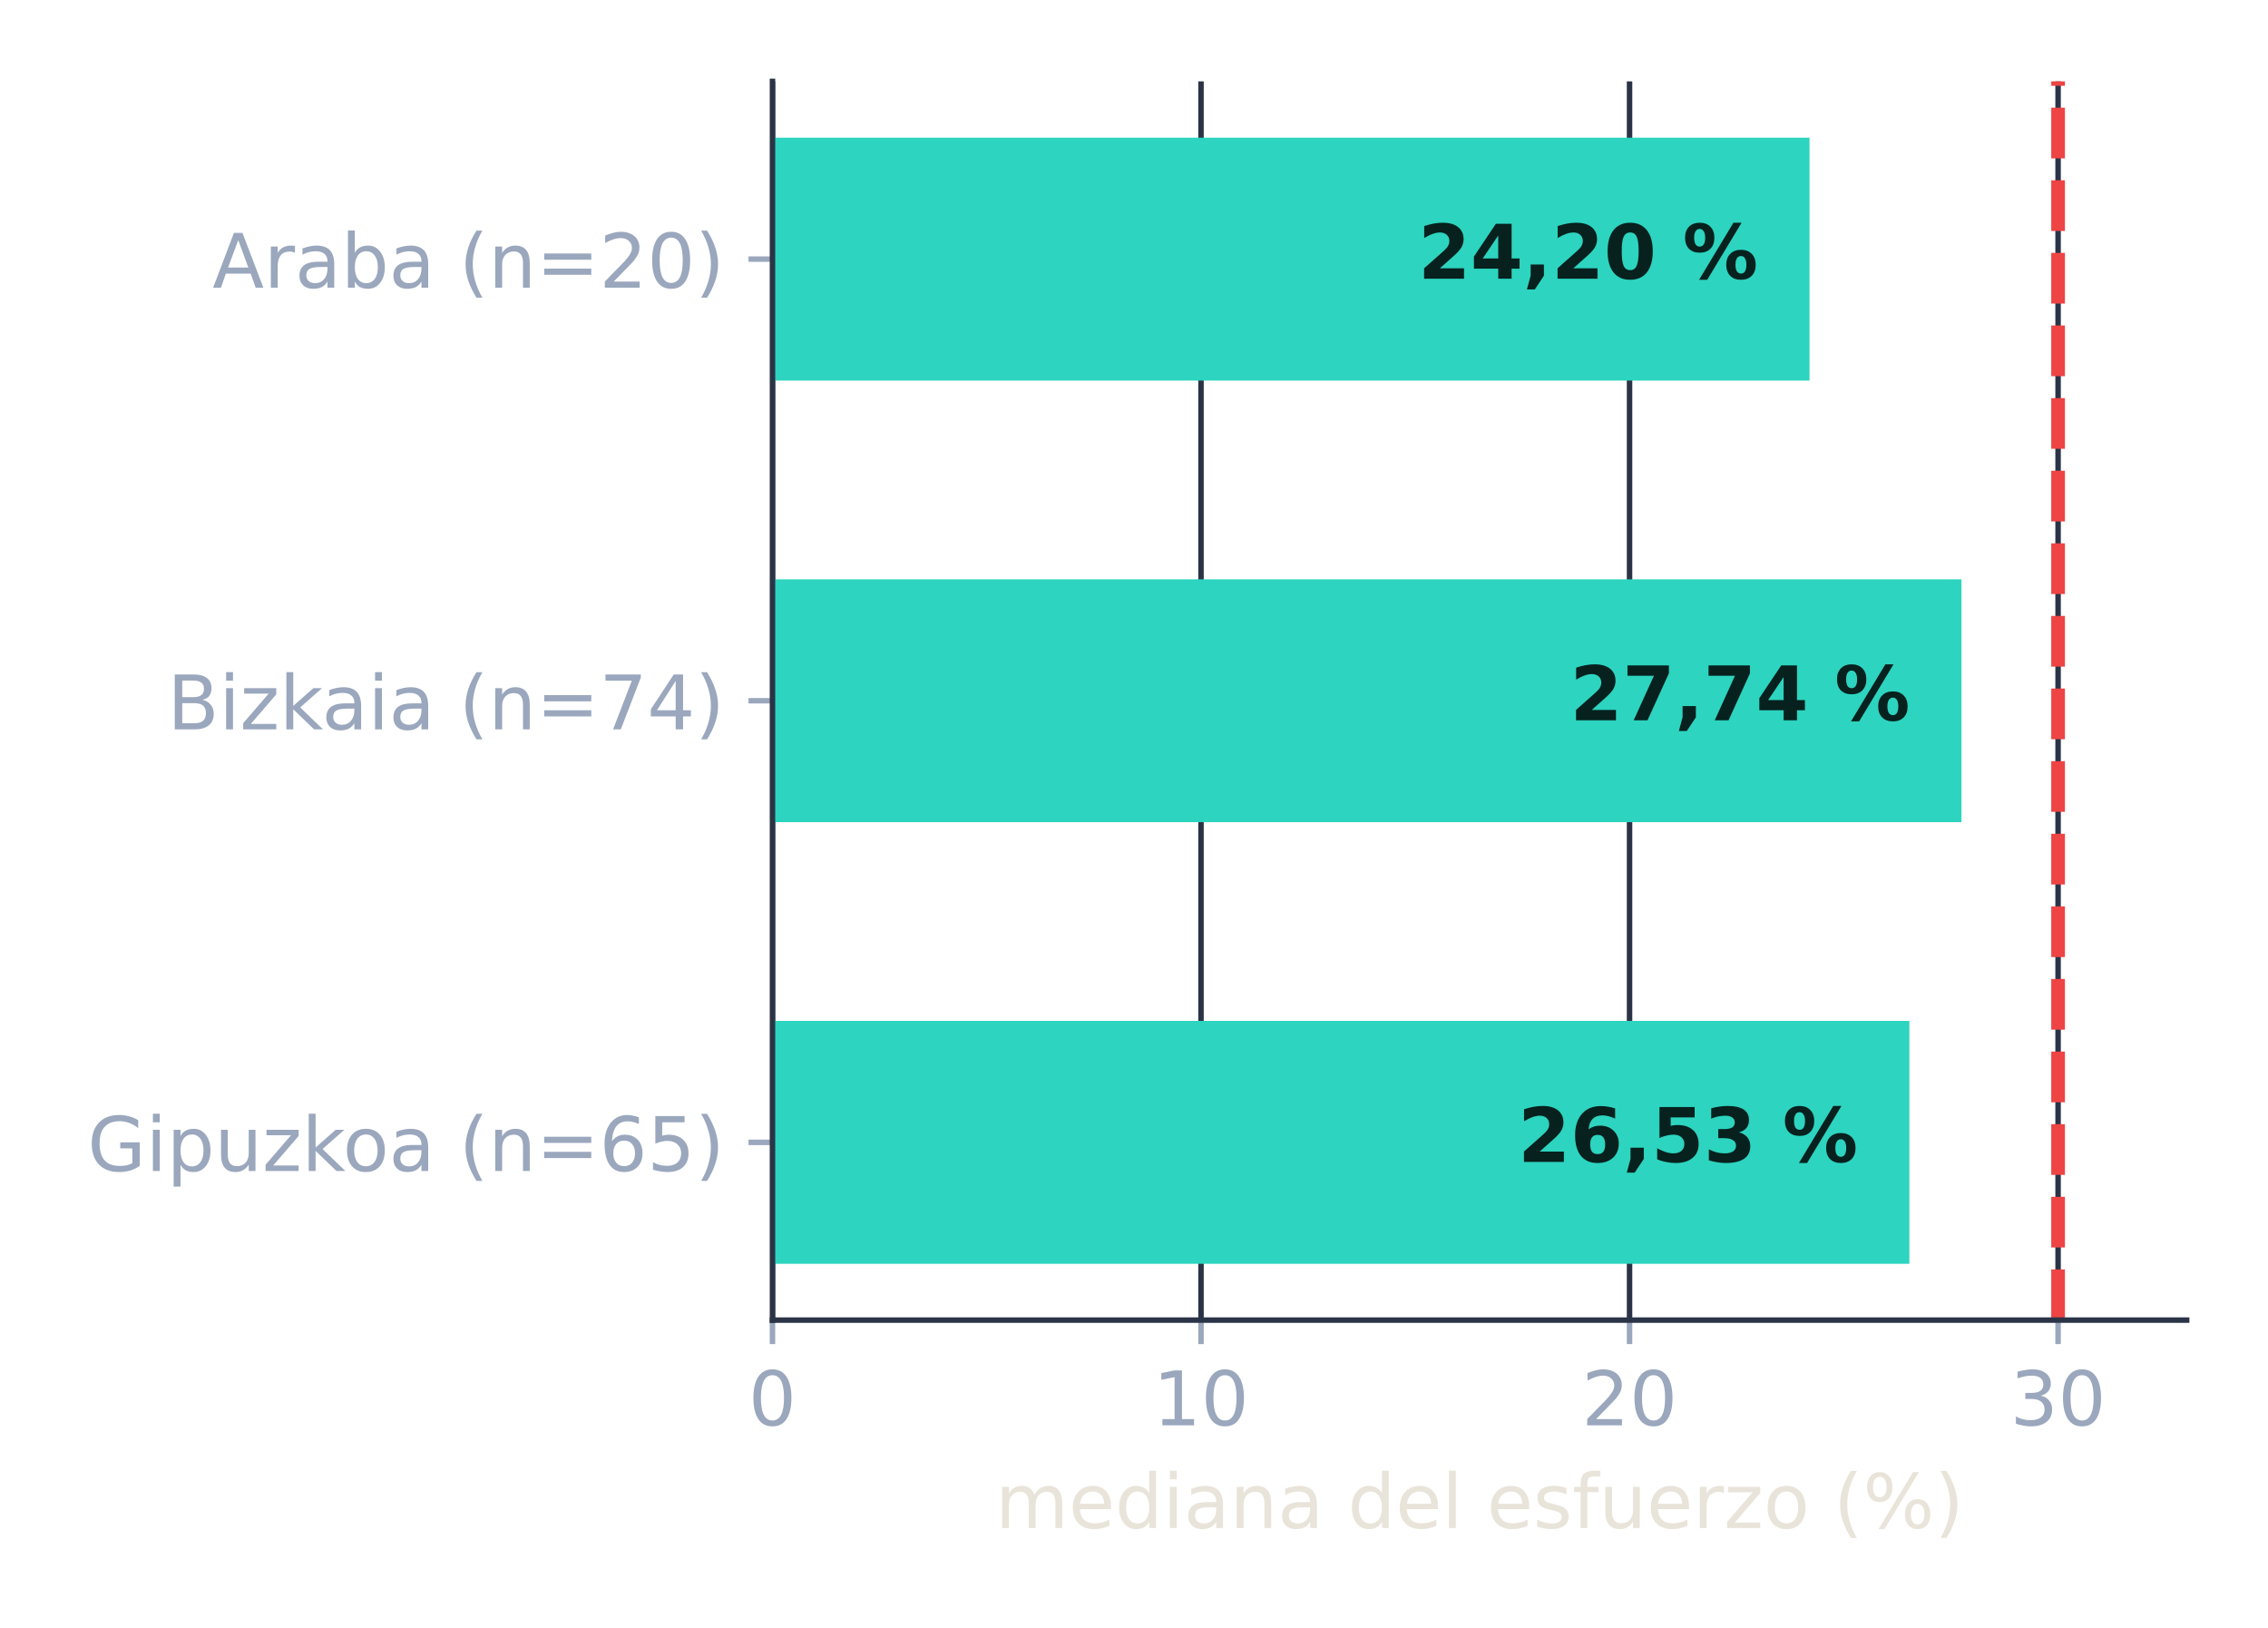
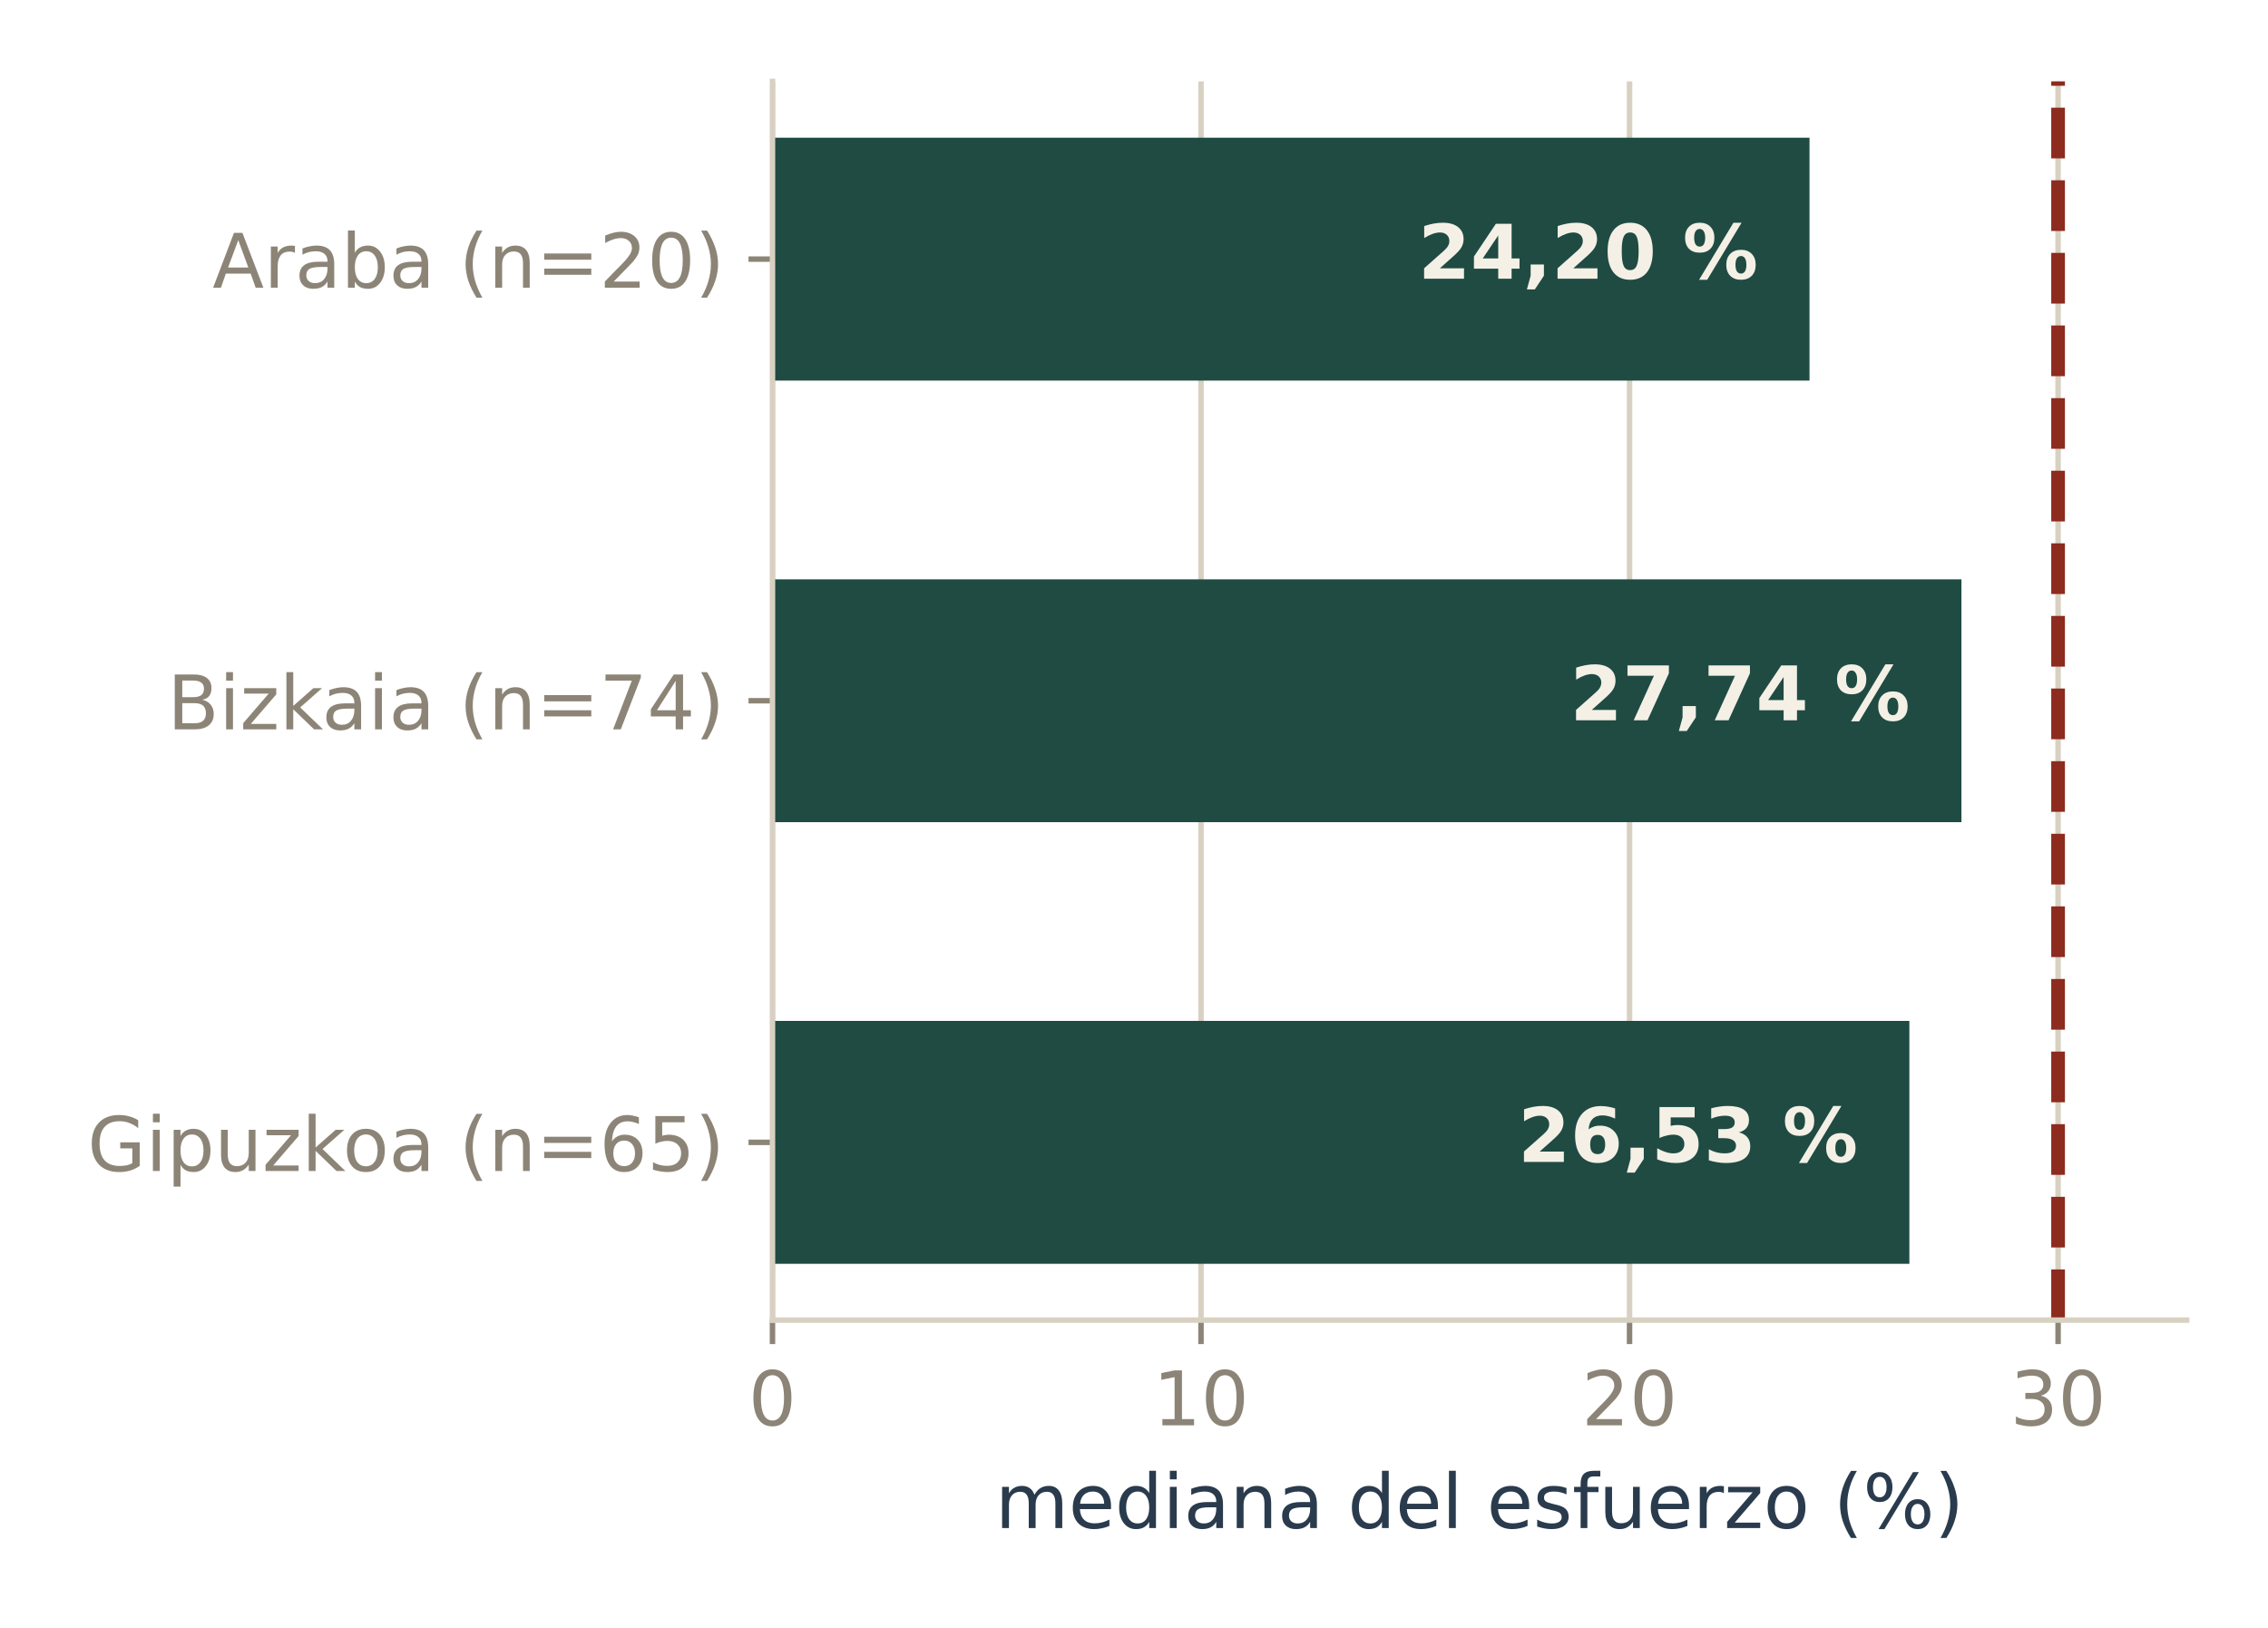
<svg xmlns="http://www.w3.org/2000/svg" xmlns:xlink="http://www.w3.org/1999/xlink" width="331.2pt" height="237.6pt" viewBox="0 0 331.2 237.6" version="1.1">
  <defs>
    <style type="text/css">*{stroke-linejoin: round; stroke-linecap: butt}</style>
  </defs>
  <g id="figure_1">
    <g id="patch_1">
      <path d="M 0 237.6  L 331.2 237.6  L 331.2 0  L 0 0  L 0 237.6  z " style="fill: none" />
    </g>
    <g id="axes_1">
      <g id="patch_2">
        <path d="M 112.806 192.72  L 319.32 192.72  L 319.32 11.88  L 112.806 11.88  L 112.806 192.72  z " style="fill: none" />
      </g>
      <g id="matplotlib.axis_1">
        <g id="xtick_1">
          <g id="line2d_1">
-             <path d="M 112.806 192.72  L 112.806 11.88  " clip-path="url(#p067c537792)" style="fill: none; stroke: #2a3446; stroke-width: 0.8; stroke-linecap: square" />
+             <path d="M 112.806 192.72  L 112.806 11.88  " clip-path="url(#p866ad0b333)" style="fill: none; stroke: #d8d1c2; stroke-width: 0.8; stroke-linecap: square" />
          </g>
          <g id="line2d_2">
            <defs>
-               <path id="m7d15e4f7a0" d="M 0 0  L 0 3.5  " style="stroke: #9aa7bd; stroke-width: 0.8" />
+               <path id="m7b27a9101d" d="M 0 0  L 0 3.5  " style="stroke: #8c8577; stroke-width: 0.8" />
            </defs>
            <g>
-               <use xlink:href="#m7d15e4f7a0" x="112.806" y="192.72" style="fill: #9aa7bd; stroke: #9aa7bd; stroke-width: 0.8" />
+               <use xlink:href="#m7b27a9101d" x="112.806" y="192.72" style="fill: #8c8577; stroke: #8c8577; stroke-width: 0.8" />
            </g>
          </g>
          <g id="text_1">
-             <text style="font-size: 11px; font-family: 'DejaVu Sans'; text-anchor: middle; fill: #9aa7bd" x="112.806" y="208.077" transform="rotate(-0 112.8063 208.0774)">0</text>
+             <text style="font-size: 11px; font-family: 'DejaVu Sans'; text-anchor: middle; fill: #8c8577" x="112.806" y="208.077" transform="rotate(-0 112.8063 208.0774)">0</text>
          </g>
        </g>
        <g id="xtick_2">
          <g id="line2d_3">
-             <path d="M 175.386 192.72  L 175.386 11.88  " clip-path="url(#p067c537792)" style="fill: none; stroke: #2a3446; stroke-width: 0.8; stroke-linecap: square" />
+             <path d="M 175.386 192.72  L 175.386 11.88  " clip-path="url(#p866ad0b333)" style="fill: none; stroke: #d8d1c2; stroke-width: 0.8; stroke-linecap: square" />
          </g>
          <g id="line2d_4">
            <g>
-               <use xlink:href="#m7d15e4f7a0" x="175.386" y="192.72" style="fill: #9aa7bd; stroke: #9aa7bd; stroke-width: 0.8" />
+               <use xlink:href="#m7b27a9101d" x="175.386" y="192.72" style="fill: #8c8577; stroke: #8c8577; stroke-width: 0.8" />
            </g>
          </g>
          <g id="text_2">
-             <text style="font-size: 11px; font-family: 'DejaVu Sans'; text-anchor: middle; fill: #9aa7bd" x="175.386" y="208.077" transform="rotate(-0 175.3862 208.0774)">10</text>
+             <text style="font-size: 11px; font-family: 'DejaVu Sans'; text-anchor: middle; fill: #8c8577" x="175.386" y="208.077" transform="rotate(-0 175.3862 208.0774)">10</text>
          </g>
        </g>
        <g id="xtick_3">
          <g id="line2d_5">
-             <path d="M 237.966 192.72  L 237.966 11.88  " clip-path="url(#p067c537792)" style="fill: none; stroke: #2a3446; stroke-width: 0.8; stroke-linecap: square" />
+             <path d="M 237.966 192.72  L 237.966 11.88  " clip-path="url(#p866ad0b333)" style="fill: none; stroke: #d8d1c2; stroke-width: 0.8; stroke-linecap: square" />
          </g>
          <g id="line2d_6">
            <g>
-               <use xlink:href="#m7d15e4f7a0" x="237.966" y="192.72" style="fill: #9aa7bd; stroke: #9aa7bd; stroke-width: 0.8" />
+               <use xlink:href="#m7b27a9101d" x="237.966" y="192.72" style="fill: #8c8577; stroke: #8c8577; stroke-width: 0.8" />
            </g>
          </g>
          <g id="text_3">
-             <text style="font-size: 11px; font-family: 'DejaVu Sans'; text-anchor: middle; fill: #9aa7bd" x="237.966" y="208.077" transform="rotate(-0 237.9661 208.0774)">20</text>
+             <text style="font-size: 11px; font-family: 'DejaVu Sans'; text-anchor: middle; fill: #8c8577" x="237.966" y="208.077" transform="rotate(-0 237.9661 208.0774)">20</text>
          </g>
        </g>
        <g id="xtick_4">
          <g id="line2d_7">
-             <path d="M 300.546 192.72  L 300.546 11.88  " clip-path="url(#p067c537792)" style="fill: none; stroke: #2a3446; stroke-width: 0.8; stroke-linecap: square" />
+             <path d="M 300.546 192.72  L 300.546 11.88  " clip-path="url(#p866ad0b333)" style="fill: none; stroke: #d8d1c2; stroke-width: 0.8; stroke-linecap: square" />
          </g>
          <g id="line2d_8">
            <g>
-               <use xlink:href="#m7d15e4f7a0" x="300.546" y="192.72" style="fill: #9aa7bd; stroke: #9aa7bd; stroke-width: 0.8" />
+               <use xlink:href="#m7b27a9101d" x="300.546" y="192.72" style="fill: #8c8577; stroke: #8c8577; stroke-width: 0.8" />
            </g>
          </g>
          <g id="text_4">
-             <text style="font-size: 11px; font-family: 'DejaVu Sans'; text-anchor: middle; fill: #9aa7bd" x="300.546" y="208.077" transform="rotate(-0 300.546 208.0774)">30</text>
+             <text style="font-size: 11px; font-family: 'DejaVu Sans'; text-anchor: middle; fill: #8c8577" x="300.546" y="208.077" transform="rotate(-0 300.546 208.0774)">30</text>
          </g>
        </g>
        <g id="text_5">
-           <text style="font-size: 11px; font-family: 'DejaVu Sans'; text-anchor: middle; fill: #e9e4da" x="216.063" y="223.078" transform="rotate(-0 216.0631 223.0783)">mediana del esfuerzo (%)</text>
+           <text style="font-size: 11px; font-family: 'DejaVu Sans'; text-anchor: middle; fill: #2a3b4d" x="216.063" y="223.078" transform="rotate(-0 216.0631 223.0783)">mediana del esfuerzo (%)</text>
        </g>
      </g>
      <g id="matplotlib.axis_2">
        <g id="ytick_1">
          <g id="line2d_9">
            <defs>
-               <path id="m8d9fd15a60" d="M 0 0  L -3.5 0  " style="stroke: #9aa7bd; stroke-width: 0.8" />
+               <path id="m213ab78dad" d="M 0 0  L -3.5 0  " style="stroke: #8c8577; stroke-width: 0.8" />
            </defs>
            <g>
-               <use xlink:href="#m8d9fd15a60" x="112.806" y="37.829" style="fill: #9aa7bd; stroke: #9aa7bd; stroke-width: 0.8" />
+               <use xlink:href="#m213ab78dad" x="112.806" y="37.829" style="fill: #8c8577; stroke: #8c8577; stroke-width: 0.8" />
            </g>
          </g>
          <g id="text_6">
-             <text style="font-size: 11px; font-family: 'DejaVu Sans'; text-anchor: end; fill: #9aa7bd" x="105.806" y="42.009" transform="rotate(-0 105.8063 42.00855)">Araba (n=20)</text>
+             <text style="font-size: 11px; font-family: 'DejaVu Sans'; text-anchor: end; fill: #8c8577" x="105.806" y="42.009" transform="rotate(-0 105.8063 42.00855)">Araba (n=20)</text>
          </g>
        </g>
        <g id="ytick_2">
          <g id="line2d_10">
            <g>
-               <use xlink:href="#m8d9fd15a60" x="112.806" y="102.3" style="fill: #9aa7bd; stroke: #9aa7bd; stroke-width: 0.8" />
+               <use xlink:href="#m213ab78dad" x="112.806" y="102.3" style="fill: #8c8577; stroke: #8c8577; stroke-width: 0.8" />
            </g>
          </g>
          <g id="text_7">
-             <text style="font-size: 11px; font-family: 'DejaVu Sans'; text-anchor: end; fill: #9aa7bd" x="105.806" y="106.479" transform="rotate(-0 105.8063 106.4791)">Bizkaia (n=74)</text>
+             <text style="font-size: 11px; font-family: 'DejaVu Sans'; text-anchor: end; fill: #8c8577" x="105.806" y="106.479" transform="rotate(-0 105.8063 106.4791)">Bizkaia (n=74)</text>
          </g>
        </g>
        <g id="ytick_3">
          <g id="line2d_11">
            <g>
-               <use xlink:href="#m8d9fd15a60" x="112.806" y="166.771" style="fill: #9aa7bd; stroke: #9aa7bd; stroke-width: 0.8" />
+               <use xlink:href="#m213ab78dad" x="112.806" y="166.771" style="fill: #8c8577; stroke: #8c8577; stroke-width: 0.8" />
            </g>
          </g>
          <g id="text_8">
-             <text style="font-size: 11px; font-family: 'DejaVu Sans'; text-anchor: end; fill: #9aa7bd" x="105.806" y="170.95" transform="rotate(-0 105.8063 170.9497)">Gipuzkoa (n=65)</text>
+             <text style="font-size: 11px; font-family: 'DejaVu Sans'; text-anchor: end; fill: #8c8577" x="105.806" y="170.95" transform="rotate(-0 105.8063 170.9497)">Gipuzkoa (n=65)</text>
          </g>
        </g>
      </g>
      <g id="patch_3">
-         <path d="M 112.806 20.1  L 264.246 20.1  L 264.246 55.559  L 112.806 55.559  z " clip-path="url(#p067c537792)" style="fill: #2dd4bf" />
+         <path d="M 112.806 20.1  L 264.246 20.1  L 264.246 55.559  L 112.806 55.559  z " clip-path="url(#p866ad0b333)" style="fill: #1f4b43" />
      </g>
      <g id="patch_4">
-         <path d="M 112.806 84.571  L 286.432 84.571  L 286.432 120.029  L 112.806 120.029  z " clip-path="url(#p067c537792)" style="fill: #2dd4bf" />
+         <path d="M 112.806 84.571  L 286.432 84.571  L 286.432 120.029  L 112.806 120.029  z " clip-path="url(#p866ad0b333)" style="fill: #1f4b43" />
      </g>
      <g id="patch_5">
-         <path d="M 112.806 149.041  L 278.829 149.041  L 278.829 184.5  L 112.806 184.5  z " clip-path="url(#p067c537792)" style="fill: #2dd4bf" />
+         <path d="M 112.806 149.041  L 278.829 149.041  L 278.829 184.5  L 112.806 184.5  z " clip-path="url(#p866ad0b333)" style="fill: #1f4b43" />
      </g>
      <g id="line2d_12">
-         <path d="M 300.546 192.72  L 300.546 11.88  " clip-path="url(#p067c537792)" style="fill: none; stroke-dasharray: 7.4,3.2; stroke-dashoffset: 0; stroke: #ef4444; stroke-width: 2" />
+         <path d="M 300.546 192.72  L 300.546 11.88  " clip-path="url(#p866ad0b333)" style="fill: none; stroke-dasharray: 7.4,3.2; stroke-dashoffset: 0; stroke: #8c2b1e; stroke-width: 2" />
      </g>
      <g id="patch_6">
-         <path d="M 112.806 192.72  L 112.806 11.88  " style="fill: none; stroke: #2a3446; stroke-width: 0.8; stroke-linejoin: miter; stroke-linecap: square" />
+         <path d="M 112.806 192.72  L 112.806 11.88  " style="fill: none; stroke: #d8d1c2; stroke-width: 0.8; stroke-linejoin: miter; stroke-linecap: square" />
      </g>
      <g id="patch_7">
-         <path d="M 112.806 192.72  L 319.32 192.72  " style="fill: none; stroke: #2a3446; stroke-width: 0.8; stroke-linejoin: miter; stroke-linecap: square" />
+         <path d="M 112.806 192.72  L 319.32 192.72  " style="fill: none; stroke: #d8d1c2; stroke-width: 0.8; stroke-linejoin: miter; stroke-linecap: square" />
      </g>
      <g id="text_9">
-         <text style="font-weight: 700; font-size: 11px; font-family: 'DejaVu Sans'; text-anchor: end; fill: #06211e" x="256.736" y="40.687" transform="rotate(-0 256.736 40.68683)">24,20 %</text>
+         <text style="font-weight: 700; font-size: 11px; font-family: 'DejaVu Sans'; text-anchor: end; fill: #f4f0e6" x="256.736" y="40.687" transform="rotate(-0 256.736 40.68683)">24,20 %</text>
      </g>
      <g id="text_10">
-         <text style="font-weight: 700; font-size: 11px; font-family: 'DejaVu Sans'; text-anchor: end; fill: #06211e" x="278.923" y="105.157" transform="rotate(-0 278.9227 105.1574)">27,74 %</text>
+         <text style="font-weight: 700; font-size: 11px; font-family: 'DejaVu Sans'; text-anchor: end; fill: #f4f0e6" x="278.923" y="105.157" transform="rotate(-0 278.9227 105.1574)">27,74 %</text>
      </g>
      <g id="text_11">
-         <text style="font-weight: 700; font-size: 11px; font-family: 'DejaVu Sans'; text-anchor: end; fill: #06211e" x="271.32" y="169.628" transform="rotate(-0 271.3196 169.628)">26,53 %</text>
+         <text style="font-weight: 700; font-size: 11px; font-family: 'DejaVu Sans'; text-anchor: end; fill: #f4f0e6" x="271.32" y="169.628" transform="rotate(-0 271.3196 169.628)">26,53 %</text>
      </g>
    </g>
  </g>
  <defs>
-     <clipPath id="p067c537792">
+     <clipPath id="p866ad0b333">
      <rect x="112.806" y="11.88" width="206.514" height="180.84" />
    </clipPath>
  </defs>
</svg>
